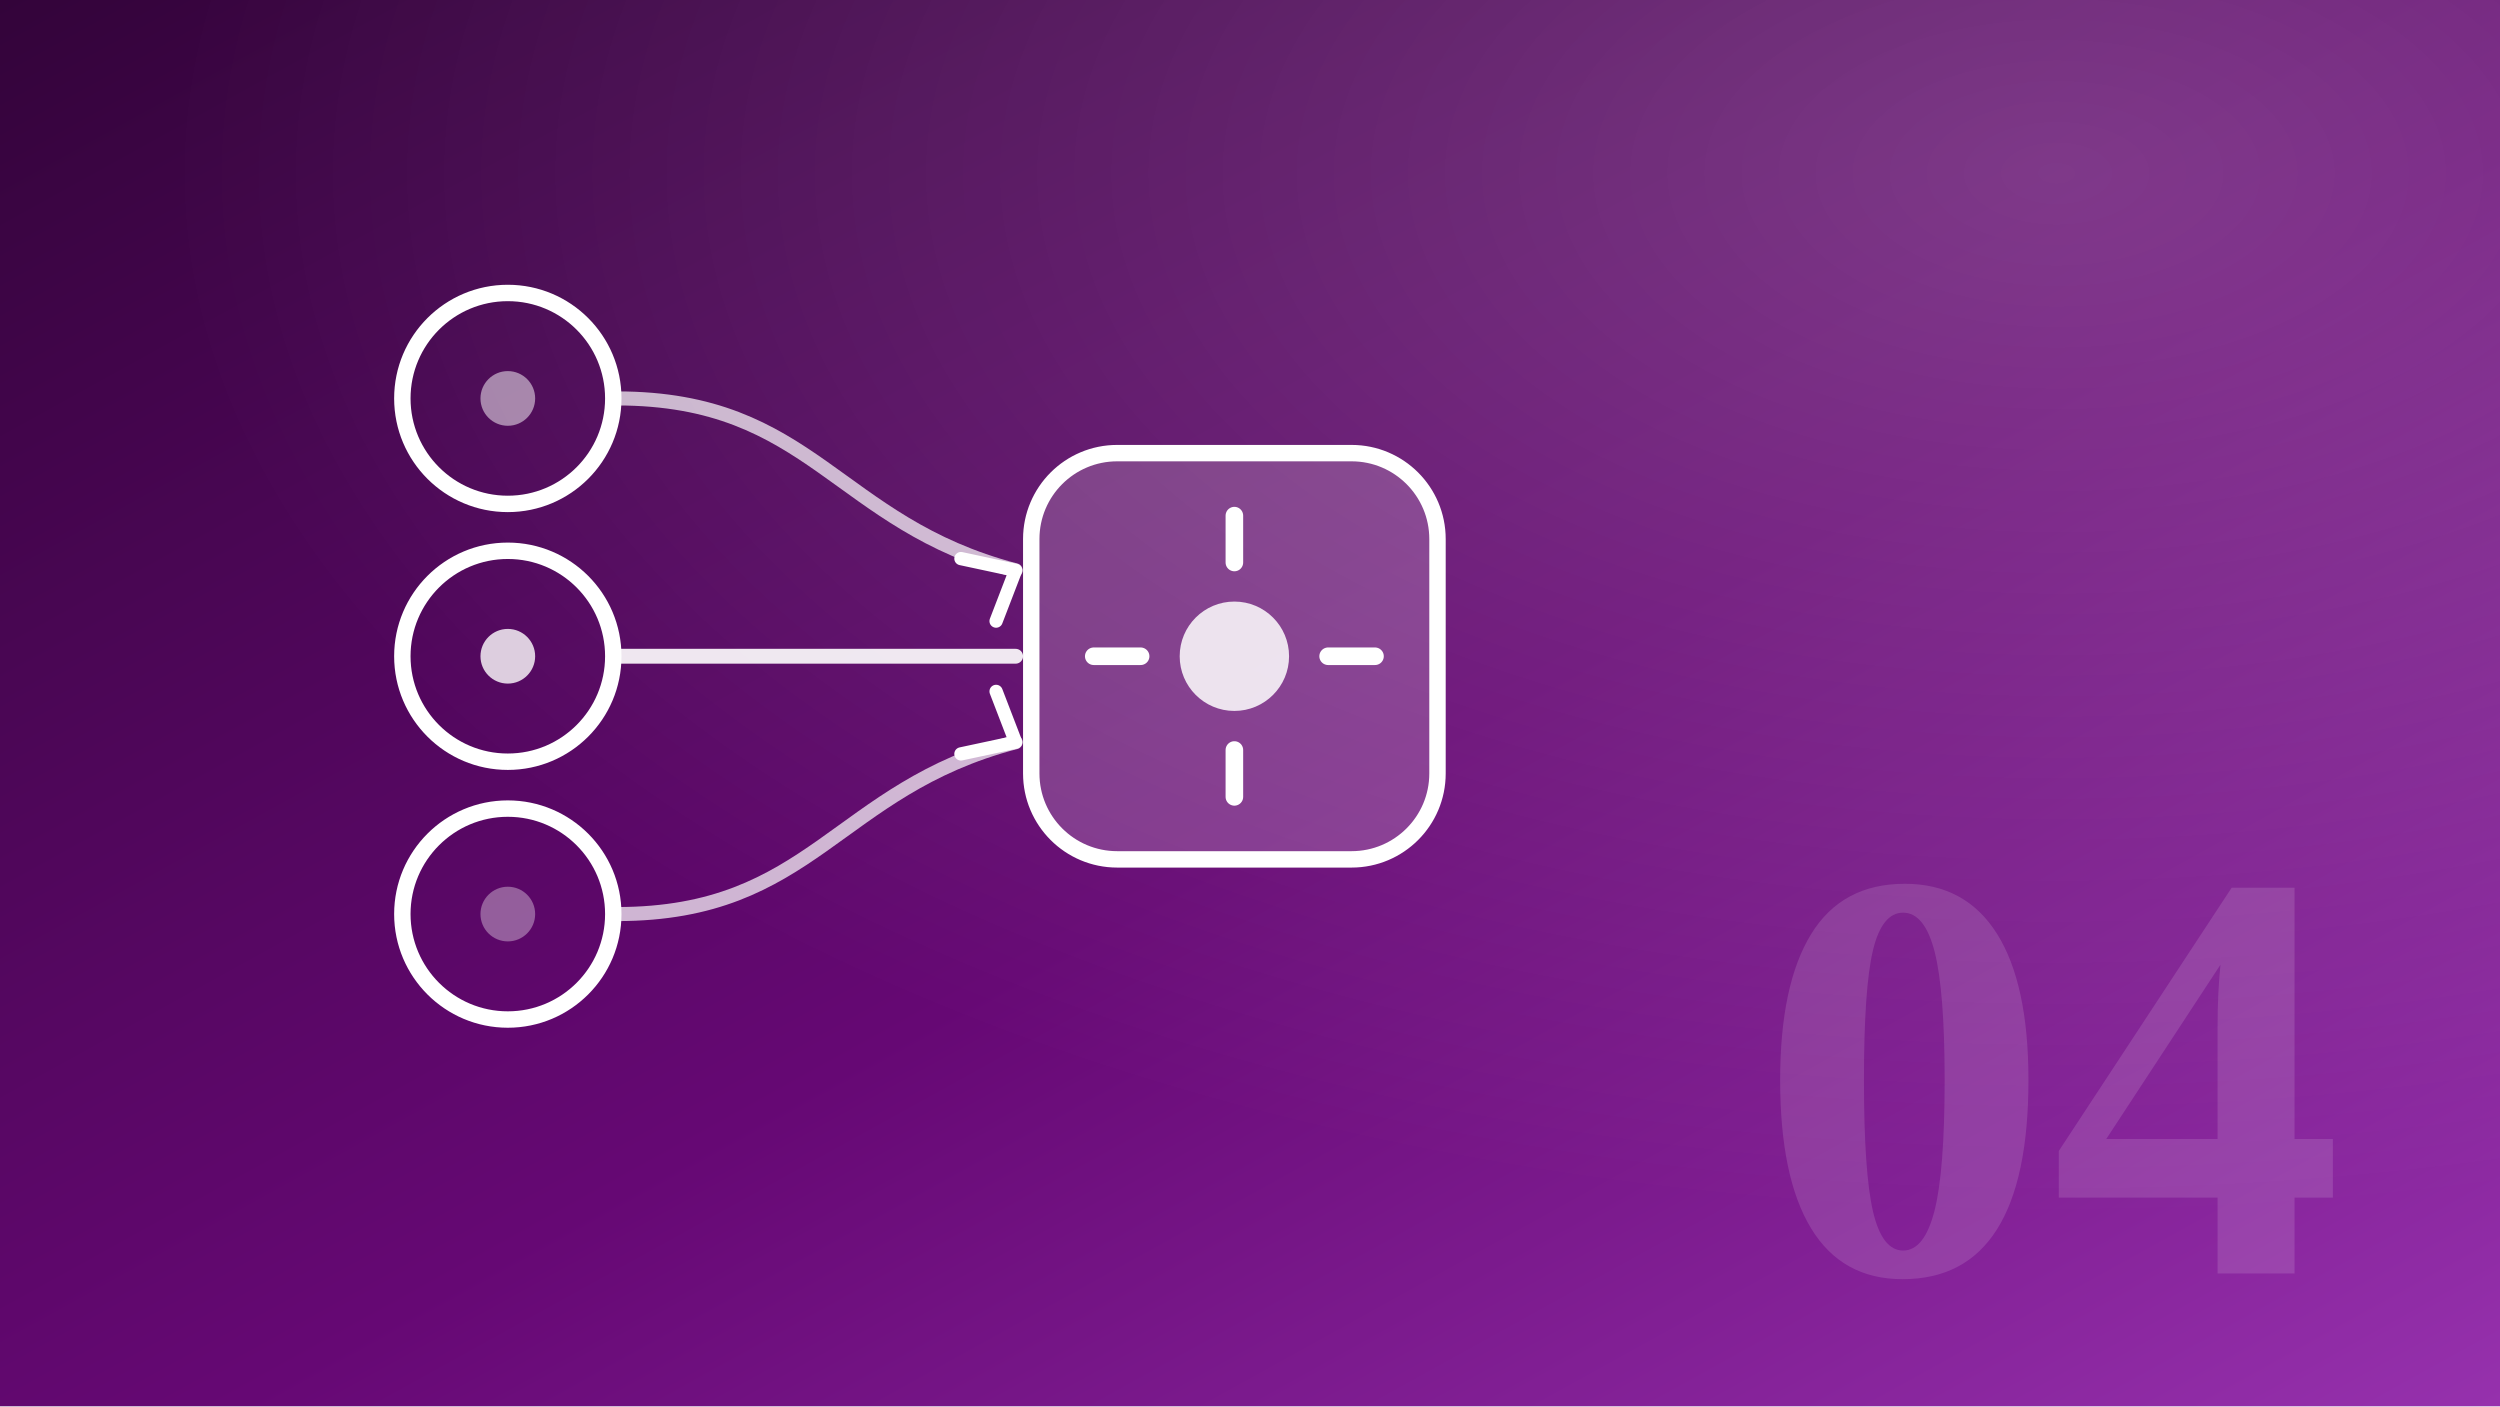
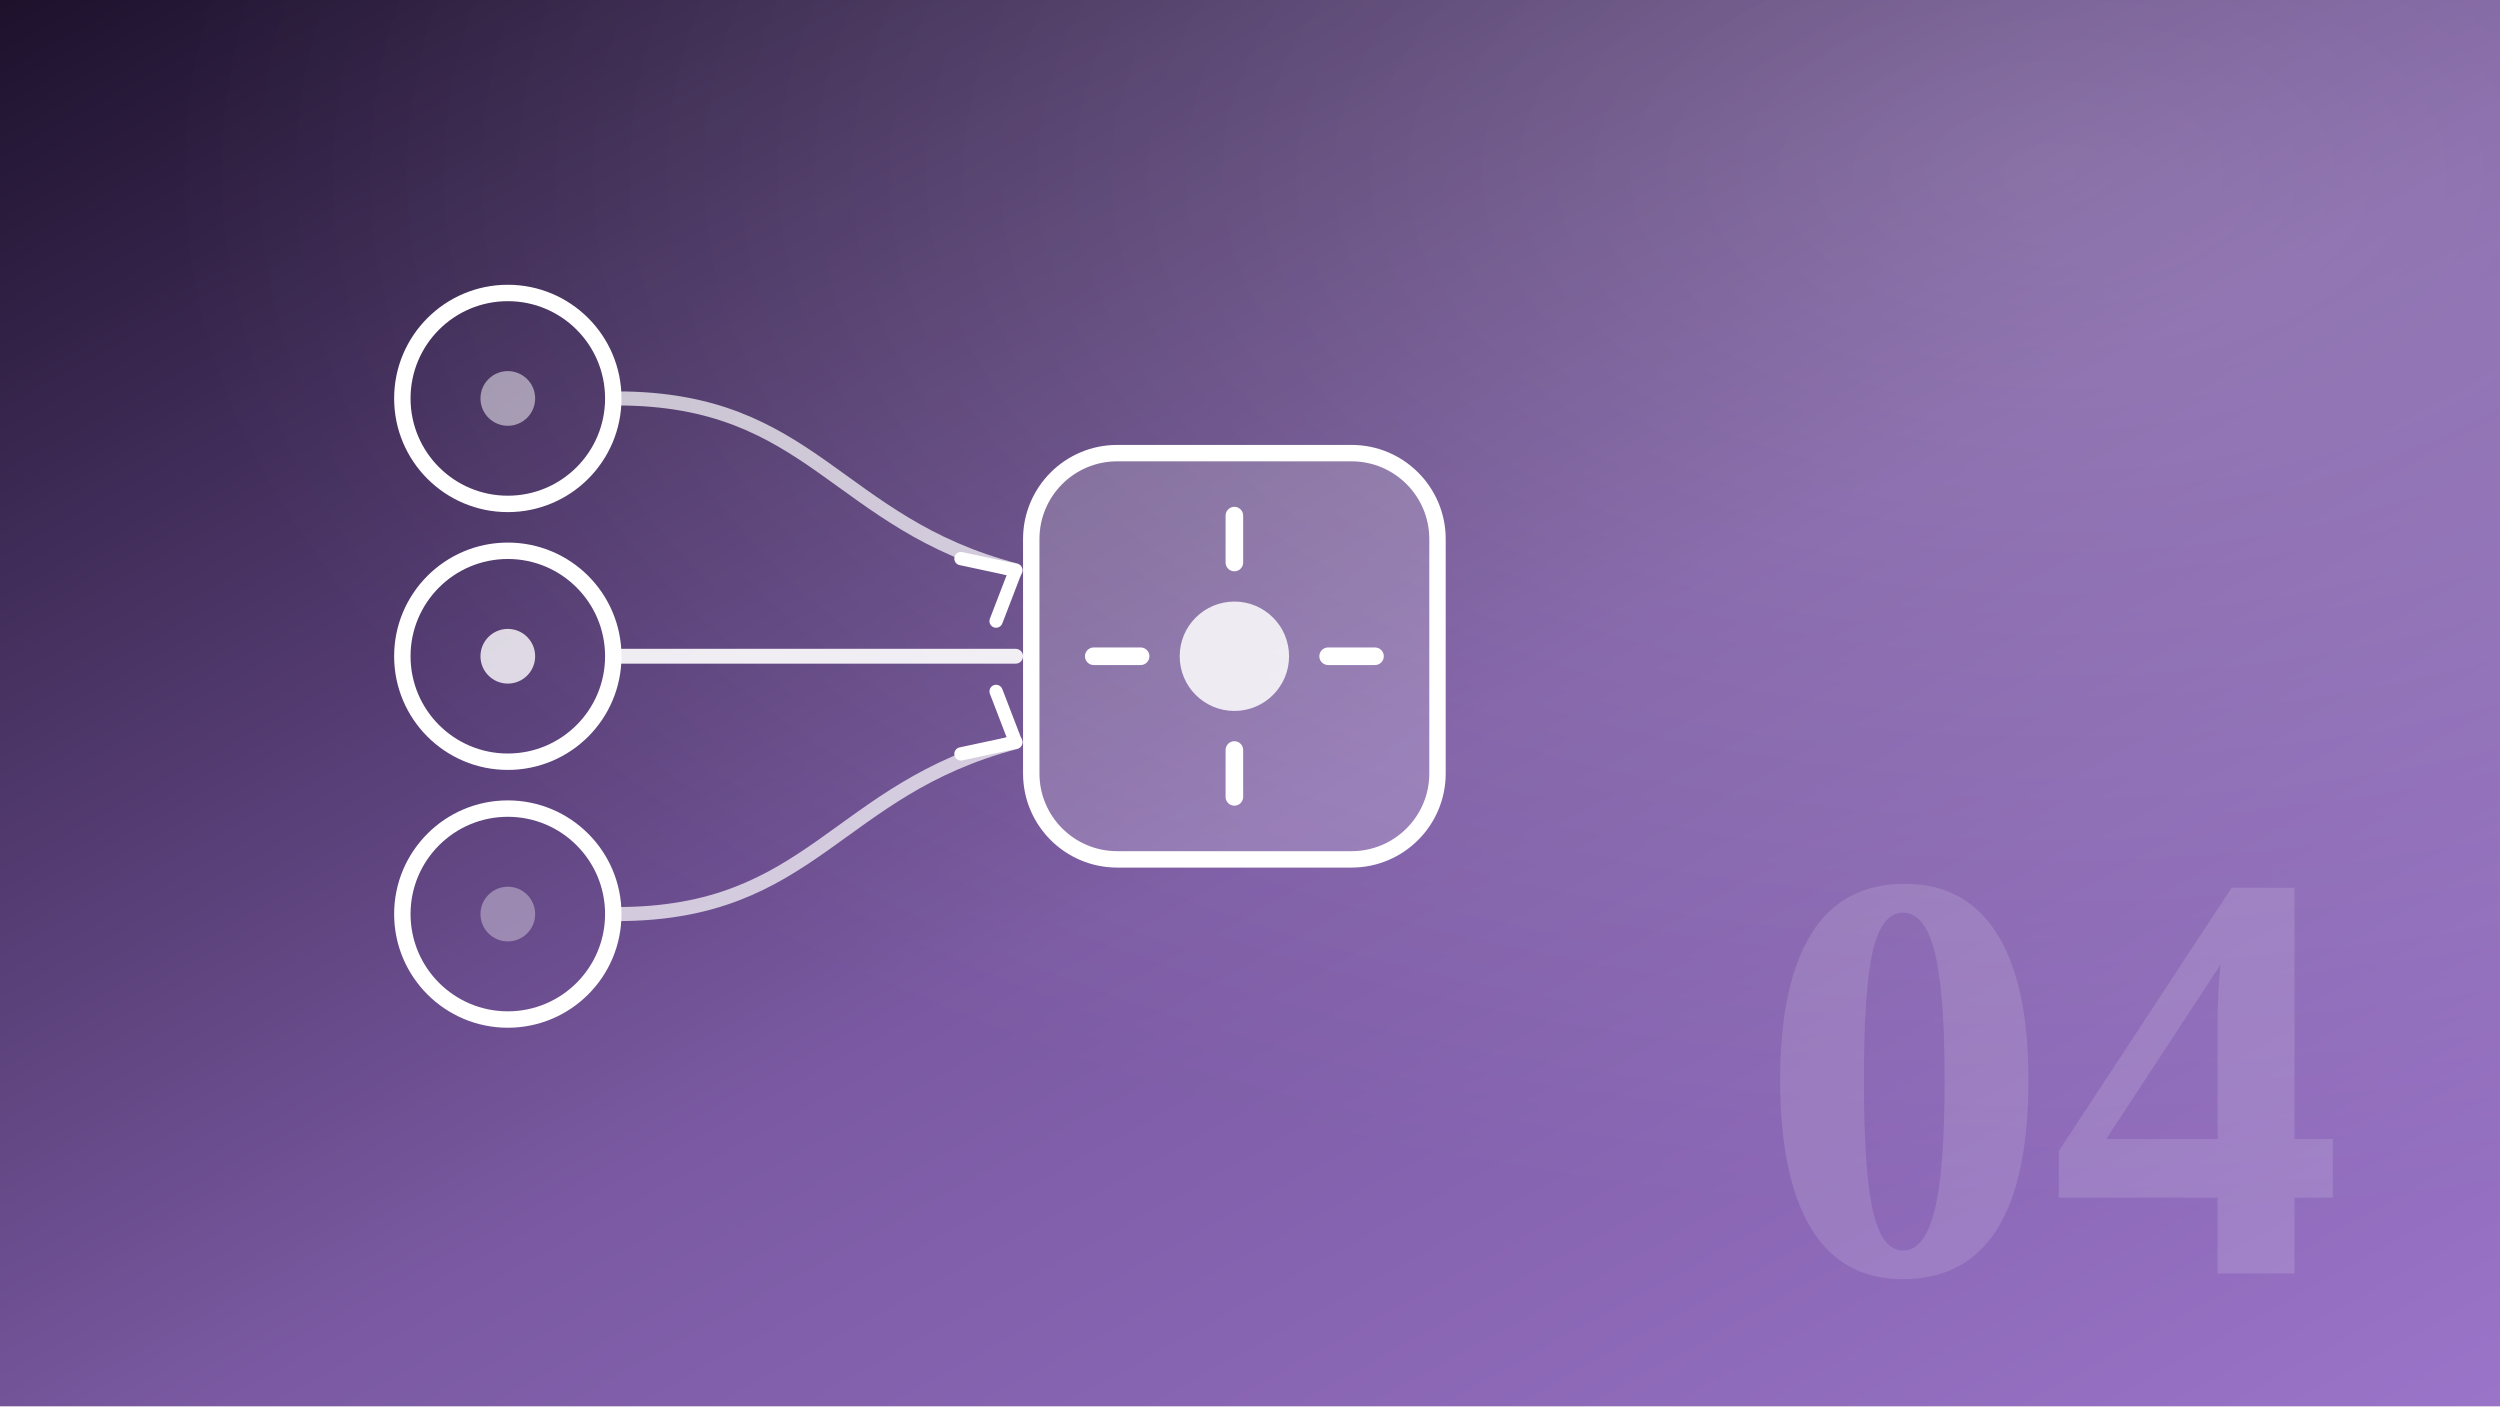
<svg xmlns="http://www.w3.org/2000/svg" viewBox="0 0 640 360" width="640" height="360" role="img" aria-label="多个模型汇聚到路由">
  <defs>
    <linearGradient id="bg" x1="0" y1="0" x2="1" y2="1">
-       <stop offset="0%" stop-color="#33043a" />
-       <stop offset="55%" stop-color="#660874" />
-       <stop offset="100%" stop-color="#9631ad" />
+       <stop offset="0%" stop-color="#1d112c" />
+       <stop offset="55%" stop-color="#7b5aa3" />
+       <stop offset="100%" stop-color="#9a74c8" />
    </linearGradient>
    <radialGradient id="glow" cx="0.82" cy="0.12" r="0.75">
      <stop offset="0%" stop-color="#ffffff" stop-opacity="0.20" />
      <stop offset="100%" stop-color="#ffffff" stop-opacity="0" />
    </radialGradient>
  </defs>
  <rect width="640" height="360" fill="url(#bg)" />
  <rect width="640" height="360" fill="url(#glow)" />
  <text x="600" y="326" text-anchor="end" font-family="Georgia, 'Times New Roman', serif" font-size="150" font-weight="700" fill="#ffffff" fill-opacity="0.13">04</text>
  <g transform="translate(238,168)" fill="none" stroke="#ffffff" stroke-width="4.2" stroke-linecap="round" stroke-linejoin="round">
    <circle cx="-108" cy="-66" r="27" />
    <circle cx="-108" cy="0" r="27" />
    <circle cx="-108" cy="66" r="27" />
    <circle cx="-108" cy="-66" r="7" fill="#ffffff" fill-opacity=".5" stroke="none" />
    <circle cx="-108" cy="0" r="7" fill="#ffffff" fill-opacity=".8" stroke="none" />
    <circle cx="-108" cy="66" r="7" fill="#ffffff" fill-opacity=".35" stroke="none" />
    <rect x="26" y="-52" width="104" height="104" rx="22" fill="#ffffff" fill-opacity=".18" />
    <circle cx="78" cy="0" r="14" fill="#ffffff" fill-opacity=".85" stroke="none" />
    <path d="M78 -24 v-12 M78 24 v12 M54 0 h-12 M102 0 h12" stroke-width="4.5" />
    <path d="M-80 -66 C -30 -66, -24 -34, 22 -22" stroke-opacity=".7" stroke-width="3.6" />
    <path d="M-80 0 H 22" stroke-opacity=".9" stroke-width="3.8" />
    <path d="M-80 66 C -30 66, -24 34, 22 22" stroke-opacity=".7" stroke-width="3.6" />
    <path d="M22 -22 l-14 -3 M22 -22 l-5 13" stroke-width="3.4" />
    <path d="M22 22 l-14 3 M22 22 l-5 -13" stroke-width="3.4" />
  </g>
</svg>
